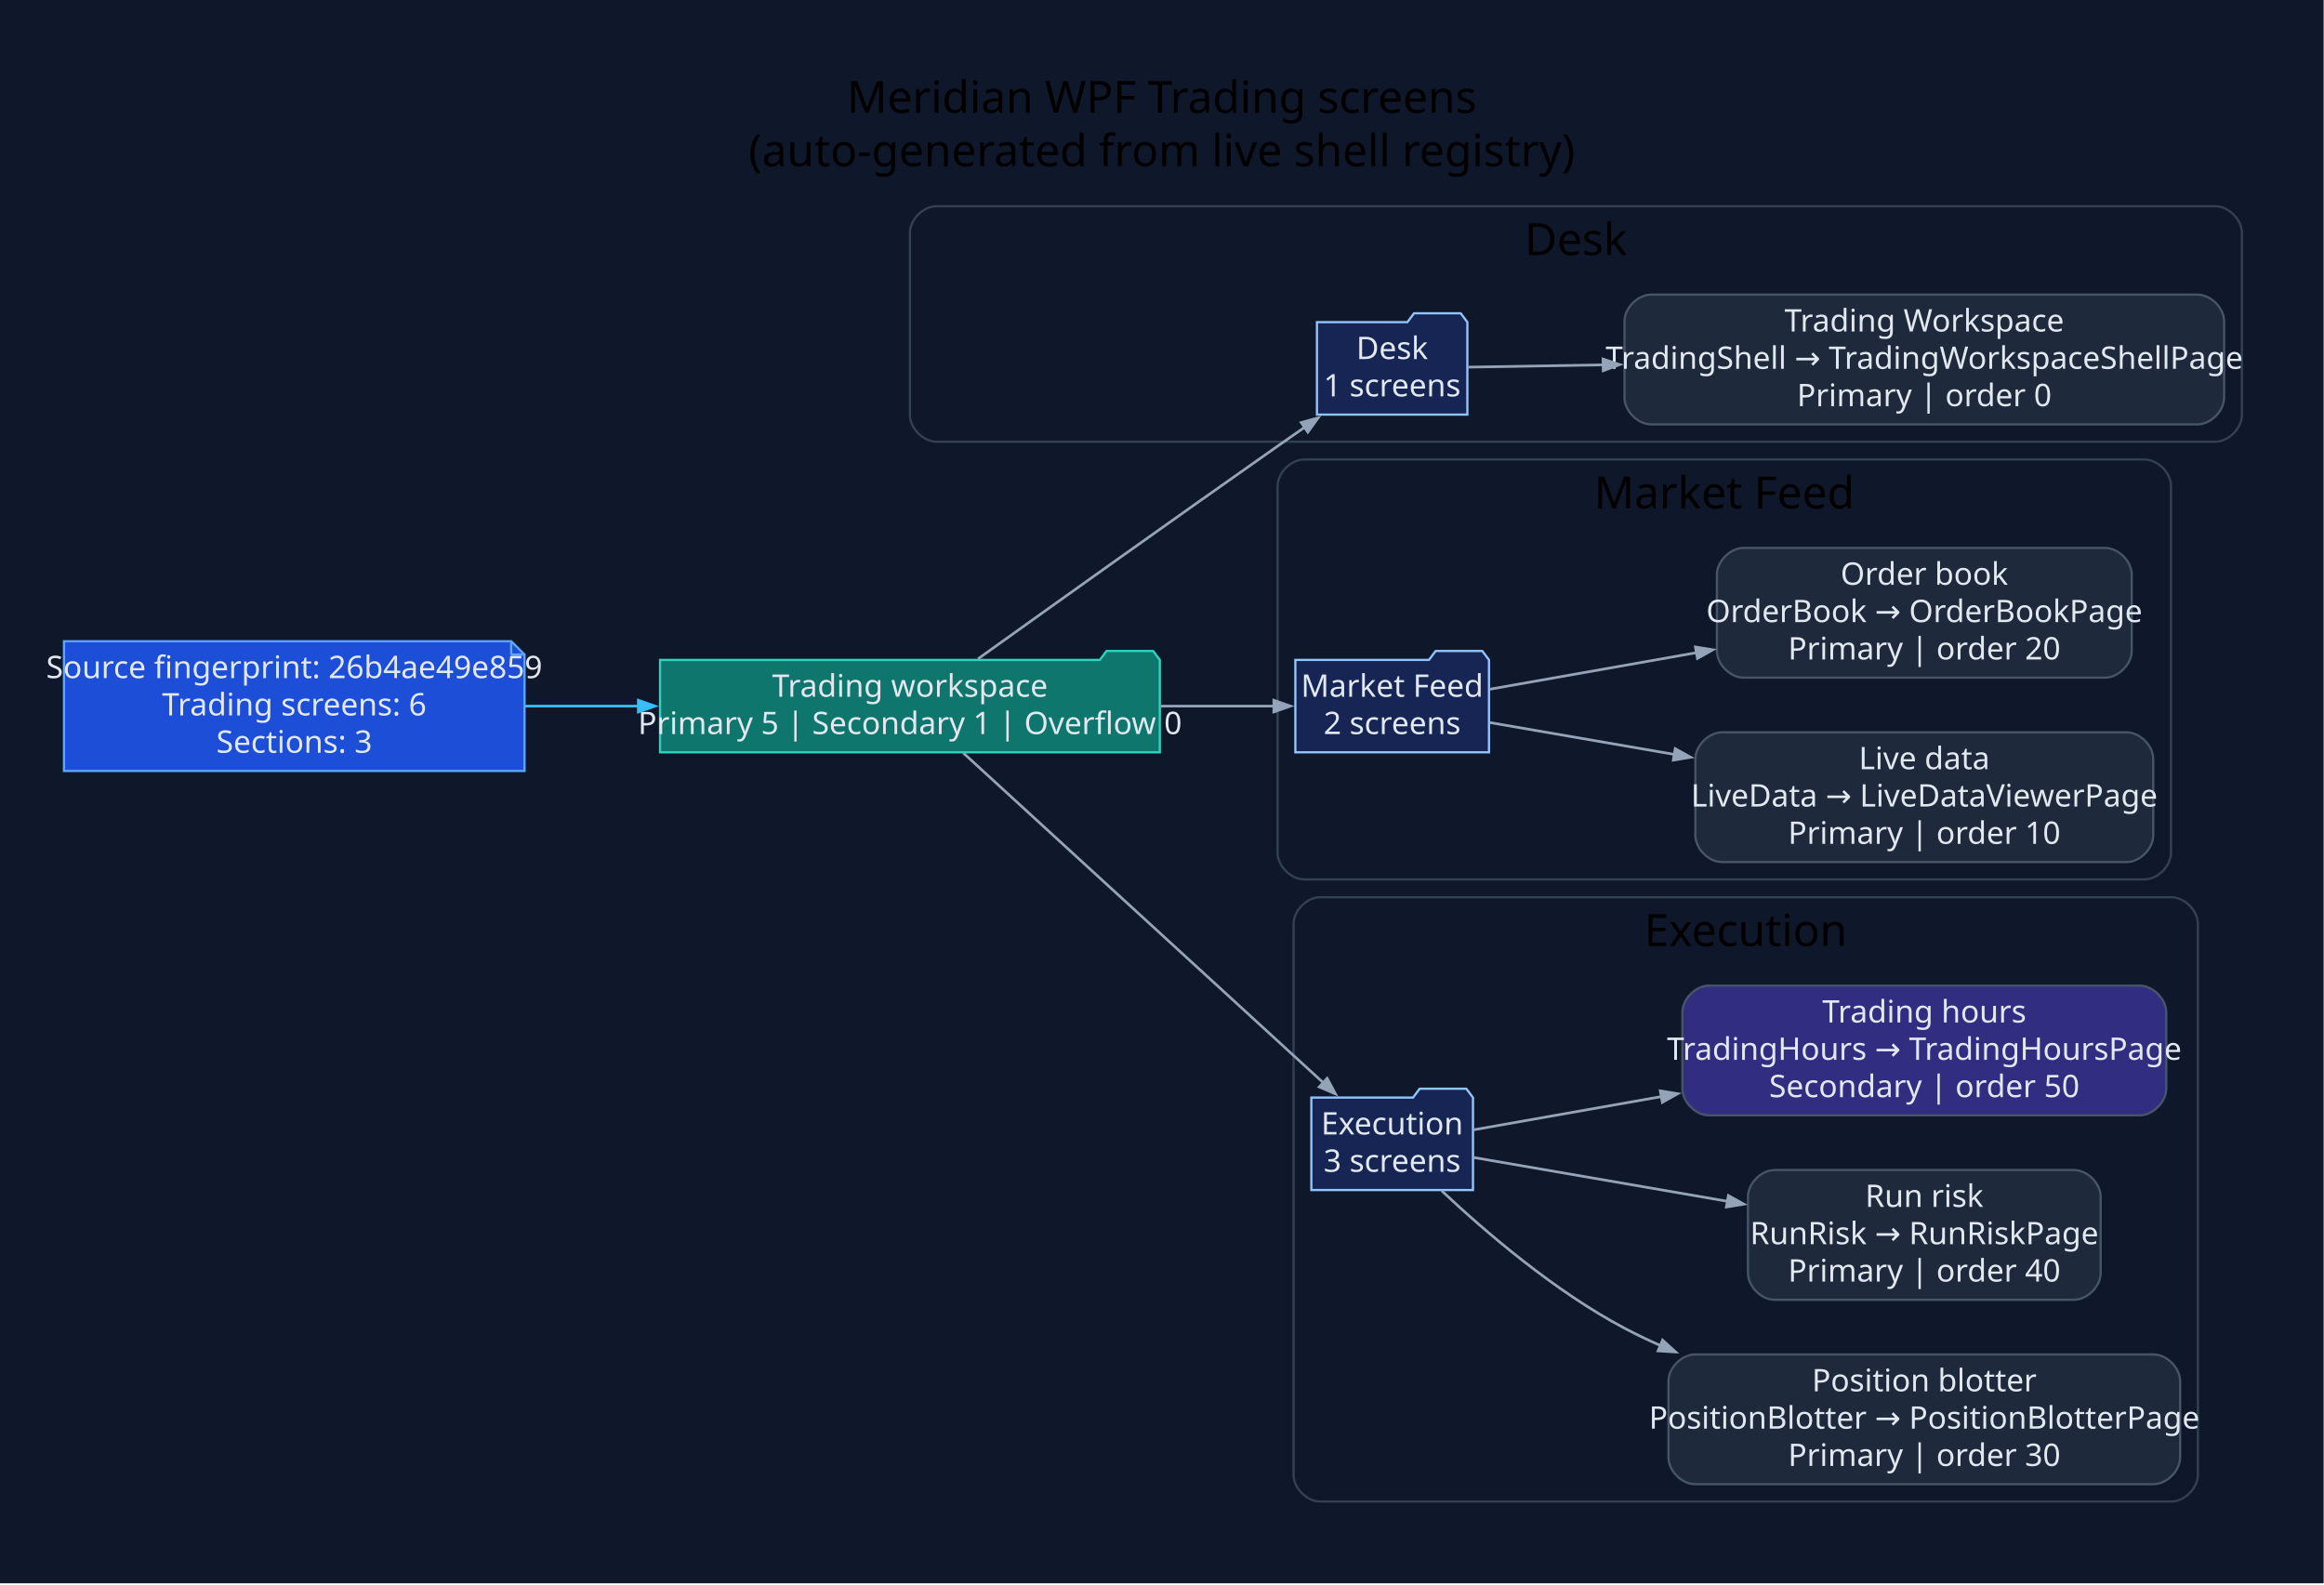
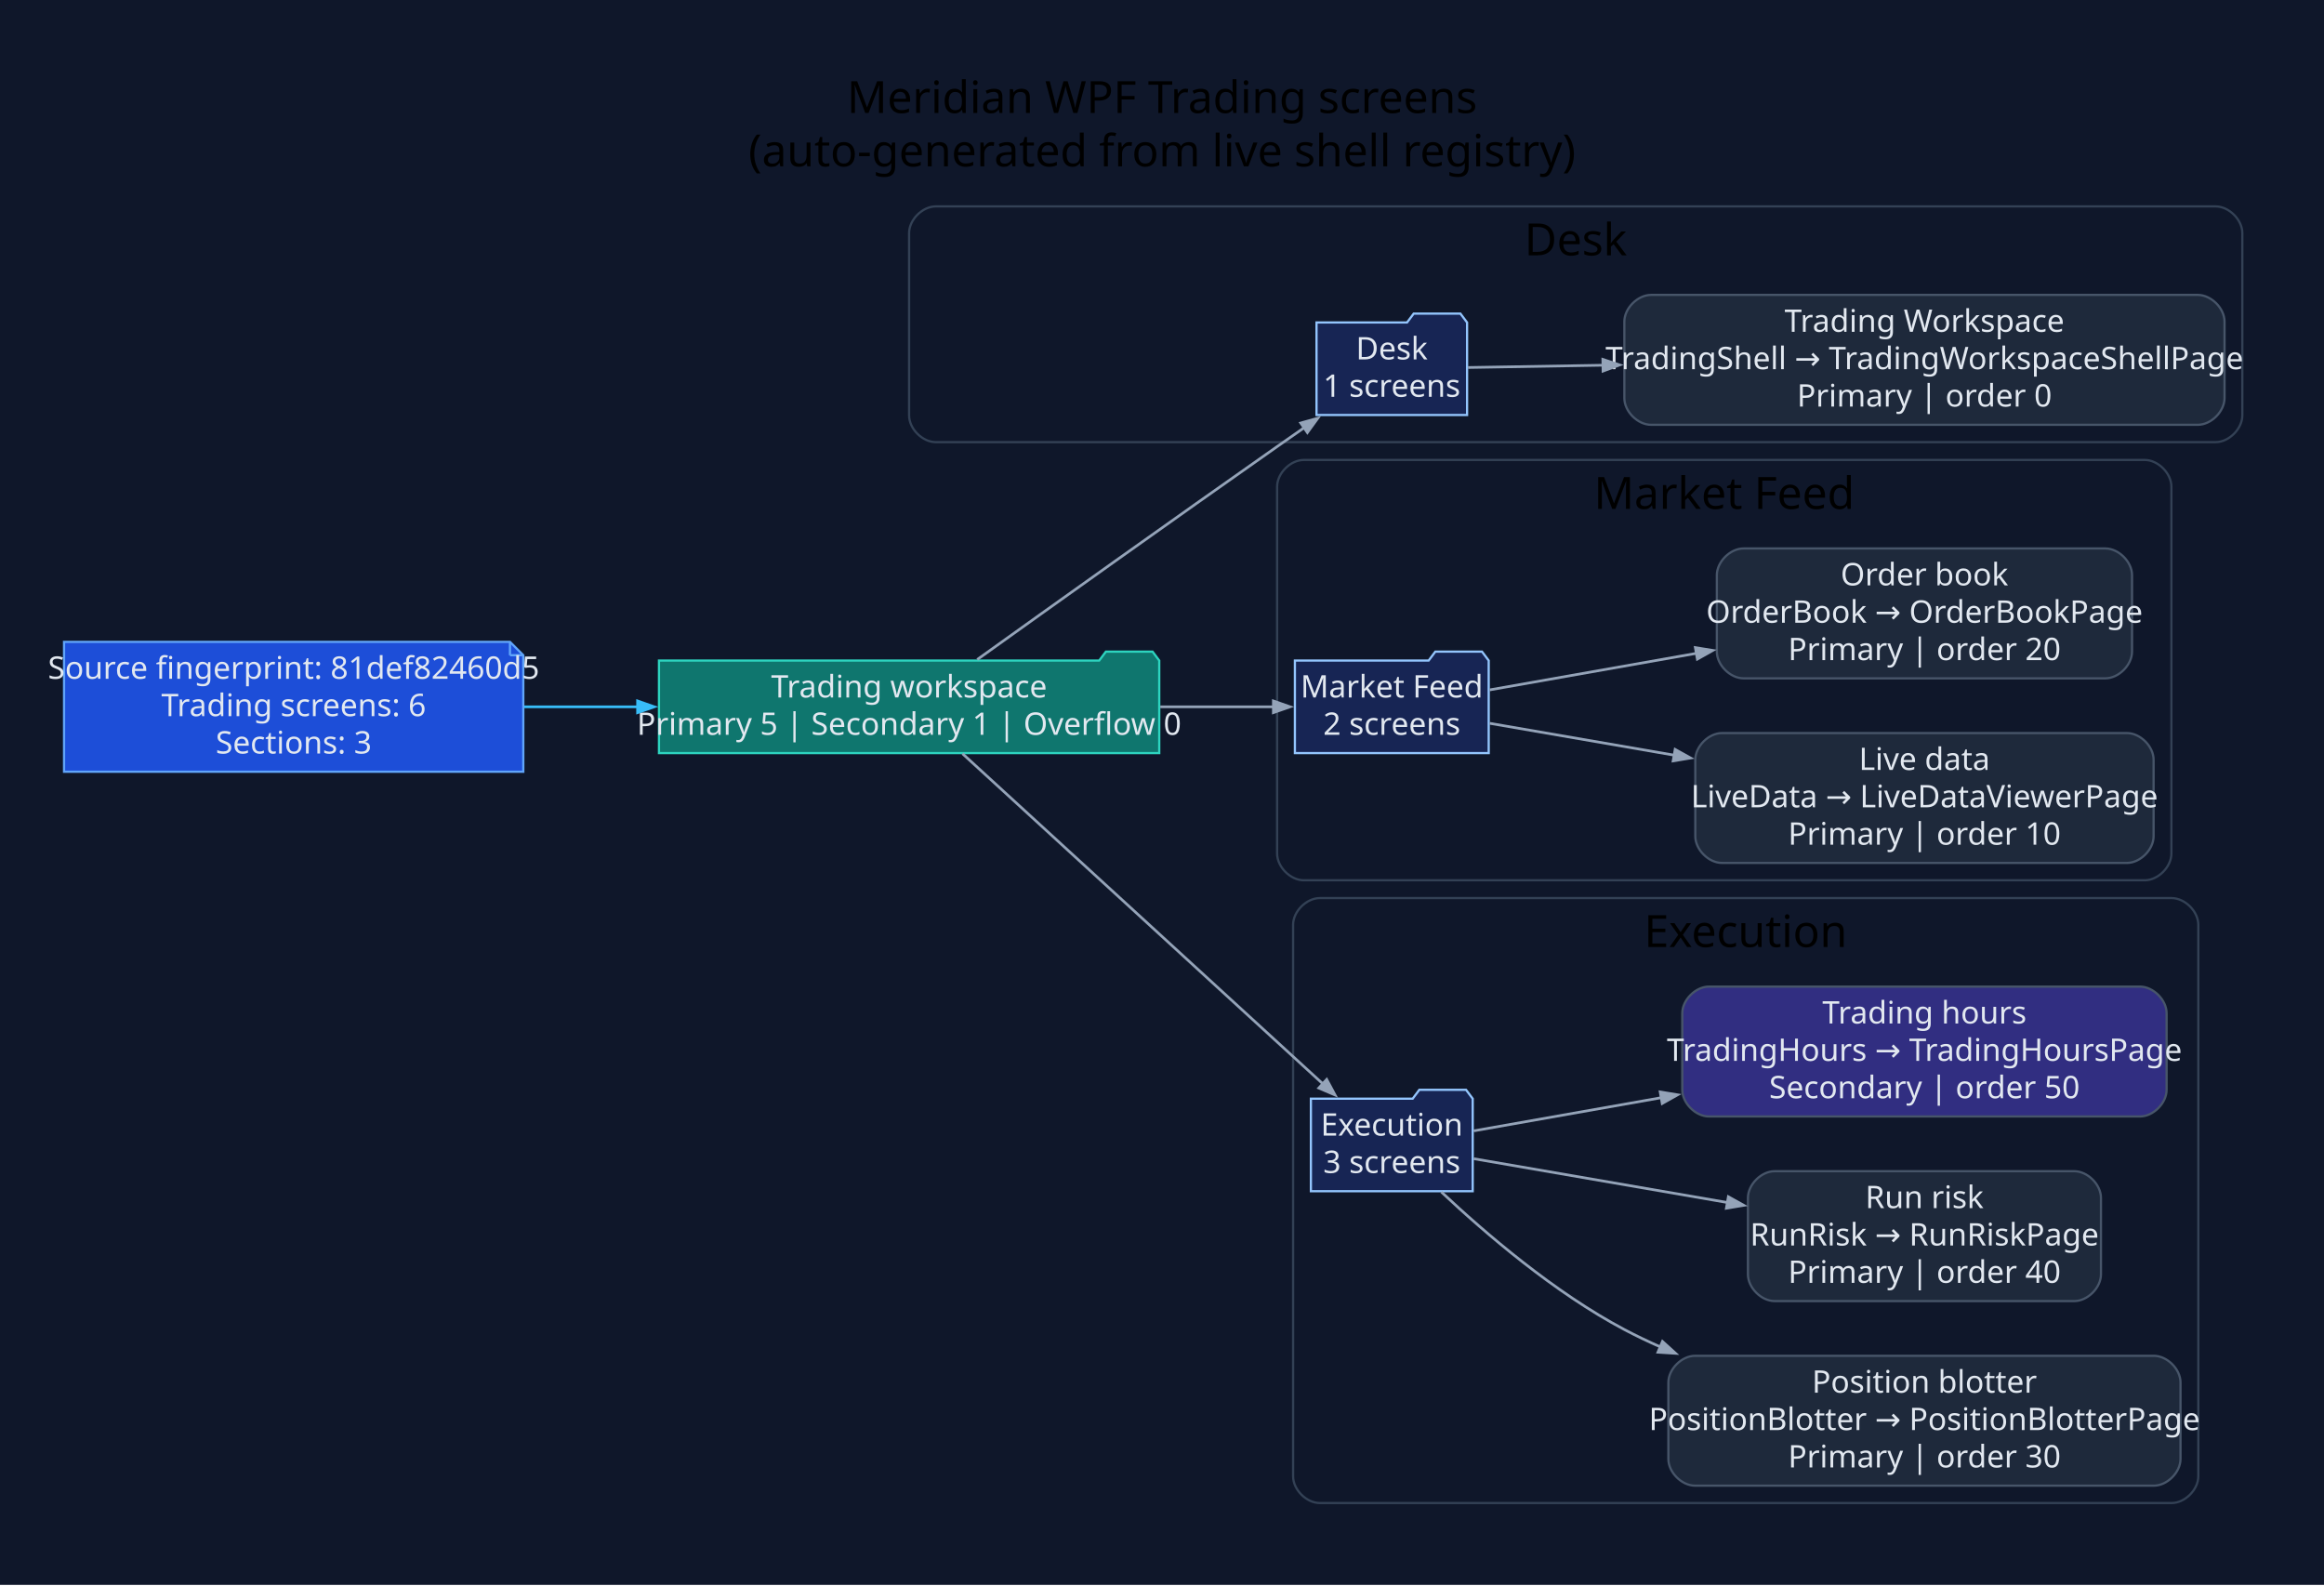
- <svg xmlns="http://www.w3.org/2000/svg" width="1046pt" height="713pt" viewBox="0.00 0.00 1046.00 713.00">
+ <svg xmlns="http://www.w3.org/2000/svg" width="1045pt" height="713pt" viewBox="0.00 0.00 1045.00 713.00">
  <g id="graph0" class="graph" transform="scale(1 1) rotate(0) translate(28.8 683.8)">
-     <polygon fill="#0f172a" stroke="none" points="-28.8,28.8 -28.8,-683.8 1017.04,-683.8 1017.04,28.8 -28.8,28.8" />
-     <text xml:space="preserve" text-anchor="middle" x="494.12" y="-633" font-family="Segoe UI" font-size="20.00">Meridian WPF Trading screens</text>
-     <text xml:space="preserve" text-anchor="middle" x="494.12" y="-609" font-family="Segoe UI" font-size="20.00">(auto-generated from live shell registry)</text>
+     <polygon fill="#0f172a" stroke="none" points="-28.8,28.8 -28.8,-683.8 1016.27,-683.8 1016.27,28.8 -28.8,28.8" />
+     <text xml:space="preserve" text-anchor="middle" x="493.74" y="-633" font-family="Segoe UI" font-size="20.00">Meridian WPF Trading screens</text>
+     <text xml:space="preserve" text-anchor="middle" x="493.74" y="-609" font-family="Segoe UI" font-size="20.00">(auto-generated from live shell registry)</text>
    <g id="clust1" class="cluster">
-       <path fill="#0f172a" stroke="#334155" d="M392.75,-485C392.75,-485 968.24,-485 968.24,-485 974.24,-485 980.24,-491 980.24,-497 980.24,-497 980.24,-579 980.24,-579 980.24,-585 974.24,-591 968.24,-591 968.24,-591 392.75,-591 392.75,-591 386.75,-591 380.75,-585 380.75,-579 380.75,-579 380.75,-497 380.75,-497 380.75,-491 386.75,-485 392.75,-485" />
-       <text xml:space="preserve" text-anchor="middle" x="680.49" y="-569" font-family="Segoe UI" font-size="20.00">Desk</text>
+       <path fill="#0f172a" stroke="#334155" d="M391.98,-485C391.98,-485 967.47,-485 967.47,-485 973.47,-485 979.47,-491 979.47,-497 979.47,-497 979.47,-579 979.47,-579 979.47,-585 973.47,-591 967.47,-591 967.47,-591 391.98,-591 391.98,-591 385.98,-591 379.98,-585 379.98,-579 379.98,-579 379.98,-497 379.98,-497 379.98,-491 385.98,-485 391.98,-485" />
+       <text xml:space="preserve" text-anchor="middle" x="679.73" y="-569" font-family="Segoe UI" font-size="20.00">Desk</text>
    </g>
    <g id="clust2" class="cluster">
-       <path fill="#0f172a" stroke="#334155" d="M558.22,-288C558.22,-288 936.34,-288 936.34,-288 942.34,-288 948.34,-294 948.34,-300 948.34,-300 948.34,-465 948.34,-465 948.34,-471 942.34,-477 936.34,-477 936.34,-477 558.22,-477 558.22,-477 552.22,-477 546.22,-471 546.22,-465 546.22,-465 546.22,-300 546.22,-300 546.22,-294 552.22,-288 558.22,-288" />
-       <text xml:space="preserve" text-anchor="middle" x="747.28" y="-455" font-family="Segoe UI" font-size="20.00">Market Feed</text>
+       <path fill="#0f172a" stroke="#334155" d="M557.46,-288C557.46,-288 935.58,-288 935.58,-288 941.58,-288 947.58,-294 947.58,-300 947.58,-300 947.58,-465 947.58,-465 947.58,-471 941.58,-477 935.58,-477 935.58,-477 557.46,-477 557.46,-477 551.46,-477 545.46,-471 545.46,-465 545.46,-465 545.46,-300 545.46,-300 545.46,-294 551.46,-288 557.46,-288" />
+       <text xml:space="preserve" text-anchor="middle" x="746.52" y="-455" font-family="Segoe UI" font-size="20.00">Market Feed</text>
    </g>
    <g id="clust3" class="cluster">
-       <path fill="#0f172a" stroke="#334155" d="M565.42,-8C565.42,-8 948.44,-8 948.44,-8 954.44,-8 960.44,-14 960.44,-20 960.44,-20 960.44,-268 960.44,-268 960.44,-274 954.44,-280 948.44,-280 948.44,-280 565.42,-280 565.42,-280 559.42,-280 553.42,-274 553.42,-268 553.42,-268 553.42,-20 553.42,-20 553.42,-14 559.42,-8 565.42,-8" />
-       <text xml:space="preserve" text-anchor="middle" x="756.93" y="-258" font-family="Segoe UI" font-size="20.00">Execution</text>
+       <path fill="#0f172a" stroke="#334155" d="M564.65,-8C564.65,-8 947.68,-8 947.68,-8 953.68,-8 959.68,-14 959.68,-20 959.68,-20 959.68,-268 959.68,-268 959.68,-274 953.68,-280 947.68,-280 947.68,-280 564.65,-280 564.65,-280 558.65,-280 552.65,-274 552.65,-268 552.65,-268 552.65,-20 552.65,-20 552.65,-14 558.65,-8 564.65,-8" />
+       <text xml:space="preserve" text-anchor="middle" x="756.16" y="-258" font-family="Segoe UI" font-size="20.00">Execution</text>
    </g>
    <g id="node1" class="node">
-       <polygon fill="#1d4ed8" stroke="#60a5fa" points="201.28,-395.2 0,-395.2 0,-336.8 207.28,-336.8 207.28,-389.2 201.28,-395.2" />
-       <polyline fill="none" stroke="#60a5fa" points="201.28,-395.2 201.28,-389.2" />
-       <polyline fill="none" stroke="#60a5fa" points="207.28,-389.2 201.28,-389.2" />
-       <text xml:space="preserve" text-anchor="middle" x="103.64" y="-378.6" font-family="Segoe UI" font-size="14.00" fill="#e2e8f0">Source fingerprint: 26b4ae49e859</text>
-       <text xml:space="preserve" text-anchor="middle" x="103.64" y="-361.8" font-family="Segoe UI" font-size="14.00" fill="#e2e8f0">Trading screens: 6</text>
-       <text xml:space="preserve" text-anchor="middle" x="103.64" y="-345" font-family="Segoe UI" font-size="14.00" fill="#e2e8f0">Sections: 3</text>
+       <polygon fill="#1d4ed8" stroke="#60a5fa" points="200.51,-395.2 0,-395.2 0,-336.8 206.51,-336.8 206.51,-389.2 200.51,-395.2" />
+       <polyline fill="none" stroke="#60a5fa" points="200.51,-395.2 200.51,-389.2" />
+       <polyline fill="none" stroke="#60a5fa" points="206.51,-389.2 200.51,-389.2" />
+       <text xml:space="preserve" text-anchor="middle" x="103.26" y="-378.6" font-family="Segoe UI" font-size="14.00" fill="#e2e8f0">Source fingerprint: 81def82460d5</text>
+       <text xml:space="preserve" text-anchor="middle" x="103.26" y="-361.8" font-family="Segoe UI" font-size="14.00" fill="#e2e8f0">Trading screens: 6</text>
+       <text xml:space="preserve" text-anchor="middle" x="103.26" y="-345" font-family="Segoe UI" font-size="14.00" fill="#e2e8f0">Sections: 3</text>
    </g>
    <g id="node2" class="node">
-       <polygon fill="#0f766e" stroke="#2dd4bf" points="493.22,-386.8 490.22,-390.8 469.22,-390.8 466.22,-386.8 268.28,-386.8 268.28,-345.2 493.22,-345.2 493.22,-386.8" />
-       <text xml:space="preserve" text-anchor="middle" x="380.75" y="-370.2" font-family="Segoe UI" font-size="14.00" fill="#e2e8f0">Trading workspace</text>
-       <text xml:space="preserve" text-anchor="middle" x="380.75" y="-353.4" font-family="Segoe UI" font-size="14.00" fill="#e2e8f0">Primary 5 | Secondary 1 | Overflow 0</text>
+       <polygon fill="#0f766e" stroke="#2dd4bf" points="492.46,-386.8 489.46,-390.8 468.46,-390.8 465.46,-386.8 267.51,-386.8 267.51,-345.2 492.46,-345.2 492.46,-386.8" />
+       <text xml:space="preserve" text-anchor="middle" x="379.98" y="-370.2" font-family="Segoe UI" font-size="14.00" fill="#e2e8f0">Trading workspace</text>
+       <text xml:space="preserve" text-anchor="middle" x="379.98" y="-353.4" font-family="Segoe UI" font-size="14.00" fill="#e2e8f0">Primary 5 | Secondary 1 | Overflow 0</text>
    </g>
    <g id="edge1" class="edge">
-       <path fill="none" stroke="#38bdf8" stroke-width="1.2" d="M207.47,-366C224.24,-366 241.74,-366 258.89,-366" />
-       <polygon fill="#38bdf8" stroke="#38bdf8" stroke-width="1.2" points="258.5,-368.63 266,-366 258.5,-363.38 258.5,-368.63" />
+       <path fill="none" stroke="#38bdf8" stroke-width="1.2" d="M206.94,-366C223.69,-366 241.16,-366 258.29,-366" />
+       <polygon fill="#38bdf8" stroke="#38bdf8" stroke-width="1.2" points="257.89,-368.63 265.39,-366 257.89,-363.38 257.89,-368.63" />
    </g>
    <g id="node3" class="node">
-       <polygon fill="#172554" stroke="#93c5fd" points="631.64,-538.8 628.64,-542.8 607.64,-542.8 604.64,-538.8 563.94,-538.8 563.94,-497.2 631.64,-497.2 631.64,-538.8" />
-       <text xml:space="preserve" text-anchor="middle" x="597.79" y="-522.2" font-family="Segoe UI" font-size="14.00" fill="#e2e8f0">Desk</text>
-       <text xml:space="preserve" text-anchor="middle" x="597.79" y="-505.4" font-family="Segoe UI" font-size="14.00" fill="#e2e8f0">1 screens</text>
+       <polygon fill="#172554" stroke="#93c5fd" points="630.88,-538.8 627.88,-542.8 606.88,-542.8 603.88,-538.8 563.18,-538.8 563.18,-497.2 630.88,-497.2 630.88,-538.8" />
+       <text xml:space="preserve" text-anchor="middle" x="597.03" y="-522.2" font-family="Segoe UI" font-size="14.00" fill="#e2e8f0">Desk</text>
+       <text xml:space="preserve" text-anchor="middle" x="597.03" y="-505.4" font-family="Segoe UI" font-size="14.00" fill="#e2e8f0">1 screens</text>
    </g>
    <g id="edge2" class="edge">
-       <path fill="none" stroke="#94a3b8" stroke-width="1.2" d="M411.38,-387.25C444.25,-410.78 498.89,-449.79 546.22,-483 550.21,-485.8 554.38,-488.71 558.55,-491.61" />
-       <polygon fill="#94a3b8" stroke="#94a3b8" stroke-width="1.2" points="556.85,-493.62 564.5,-495.74 559.84,-489.31 556.85,-493.62" />
+       <path fill="none" stroke="#94a3b8" stroke-width="1.2" d="M410.62,-387.25C443.48,-410.78 498.13,-449.79 545.46,-483 549.45,-485.8 553.62,-488.71 557.78,-491.61" />
+       <polygon fill="#94a3b8" stroke="#94a3b8" stroke-width="1.2" points="556.08,-493.62 563.74,-495.74 559.07,-489.31 556.08,-493.62" />
    </g>
    <g id="node5" class="node">
-       <polygon fill="#172554" stroke="#93c5fd" points="641.37,-386.8 638.37,-390.8 617.37,-390.8 614.37,-386.8 554.22,-386.8 554.22,-345.2 641.37,-345.2 641.37,-386.8" />
-       <text xml:space="preserve" text-anchor="middle" x="597.79" y="-370.2" font-family="Segoe UI" font-size="14.00" fill="#e2e8f0">Market Feed</text>
-       <text xml:space="preserve" text-anchor="middle" x="597.79" y="-353.4" font-family="Segoe UI" font-size="14.00" fill="#e2e8f0">2 screens</text>
+       <polygon fill="#172554" stroke="#93c5fd" points="640.6,-386.8 637.6,-390.8 616.6,-390.8 613.6,-386.8 553.46,-386.8 553.46,-345.2 640.6,-345.2 640.6,-386.8" />
+       <text xml:space="preserve" text-anchor="middle" x="597.03" y="-370.2" font-family="Segoe UI" font-size="14.00" fill="#e2e8f0">Market Feed</text>
+       <text xml:space="preserve" text-anchor="middle" x="597.03" y="-353.4" font-family="Segoe UI" font-size="14.00" fill="#e2e8f0">2 screens</text>
    </g>
    <g id="edge4" class="edge">
-       <path fill="none" stroke="#94a3b8" stroke-width="1.2" d="M493.68,-366C511.6,-366 529.35,-366 544.94,-366" />
-       <polygon fill="#94a3b8" stroke="#94a3b8" stroke-width="1.2" points="544.54,-368.63 552.04,-366 544.54,-363.38 544.54,-368.63" />
+       <path fill="none" stroke="#94a3b8" stroke-width="1.2" d="M492.92,-366C510.83,-366 528.58,-366 544.18,-366" />
+       <polygon fill="#94a3b8" stroke="#94a3b8" stroke-width="1.2" points="543.78,-368.63 551.28,-366 543.78,-363.38 543.78,-368.63" />
    </g>
    <g id="node8" class="node">
-       <polygon fill="#172554" stroke="#93c5fd" points="634.17,-189.8 631.17,-193.8 610.17,-193.8 607.17,-189.8 561.42,-189.8 561.42,-148.2 634.17,-148.2 634.17,-189.8" />
-       <text xml:space="preserve" text-anchor="middle" x="597.79" y="-173.2" font-family="Segoe UI" font-size="14.00" fill="#e2e8f0">Execution</text>
-       <text xml:space="preserve" text-anchor="middle" x="597.79" y="-156.4" font-family="Segoe UI" font-size="14.00" fill="#e2e8f0">3 screens</text>
+       <polygon fill="#172554" stroke="#93c5fd" points="633.41,-189.8 630.41,-193.8 609.41,-193.8 606.41,-189.8 560.65,-189.8 560.65,-148.2 633.41,-148.2 633.41,-189.8" />
+       <text xml:space="preserve" text-anchor="middle" x="597.03" y="-173.2" font-family="Segoe UI" font-size="14.00" fill="#e2e8f0">Execution</text>
+       <text xml:space="preserve" text-anchor="middle" x="597.03" y="-156.4" font-family="Segoe UI" font-size="14.00" fill="#e2e8f0">3 screens</text>
    </g>
    <g id="edge7" class="edge">
-       <path fill="none" stroke="#94a3b8" stroke-width="1.2" d="M404.76,-344.92C443.95,-309.02 523.59,-236.06 566.98,-196.31" />
-       <polygon fill="#94a3b8" stroke="#94a3b8" stroke-width="1.2" points="568.53,-198.46 572.28,-191.46 564.98,-194.59 568.53,-198.46" />
+       <path fill="none" stroke="#94a3b8" stroke-width="1.2" d="M404,-344.92C443.18,-309.02 522.82,-236.06 566.21,-196.31" />
+       <polygon fill="#94a3b8" stroke="#94a3b8" stroke-width="1.2" points="567.76,-198.46 571.52,-191.46 564.21,-194.59 567.76,-198.46" />
    </g>
    <g id="node4" class="node">
-       <path fill="#1e293b" stroke="#475569" d="M960.24,-551.2C960.24,-551.2 714.37,-551.2 714.37,-551.2 708.37,-551.2 702.37,-545.2 702.37,-539.2 702.37,-539.2 702.37,-504.8 702.37,-504.8 702.37,-498.8 708.37,-492.8 714.37,-492.8 714.37,-492.8 960.24,-492.8 960.24,-492.8 966.24,-492.8 972.24,-498.8 972.24,-504.8 972.24,-504.8 972.24,-539.2 972.24,-539.2 972.24,-545.2 966.24,-551.2 960.24,-551.2" />
-       <text xml:space="preserve" text-anchor="middle" x="837.3" y="-534.6" font-family="Segoe UI" font-size="14.00" fill="#e2e8f0">Trading Workspace</text>
-       <text xml:space="preserve" text-anchor="middle" x="837.3" y="-517.8" font-family="Segoe UI" font-size="14.00" fill="#e2e8f0">TradingShell → TradingWorkspaceShellPage</text>
-       <text xml:space="preserve" text-anchor="middle" x="837.3" y="-501" font-family="Segoe UI" font-size="14.00" fill="#e2e8f0">Primary | order 0</text>
+       <path fill="#1e293b" stroke="#475569" d="M959.47,-551.2C959.47,-551.2 713.6,-551.2 713.6,-551.2 707.6,-551.2 701.6,-545.2 701.6,-539.2 701.6,-539.2 701.6,-504.8 701.6,-504.8 701.6,-498.8 707.6,-492.8 713.6,-492.8 713.6,-492.8 959.47,-492.8 959.47,-492.8 965.47,-492.8 971.47,-498.8 971.47,-504.8 971.47,-504.8 971.47,-539.2 971.47,-539.2 971.47,-545.2 965.47,-551.2 959.47,-551.2" />
+       <text xml:space="preserve" text-anchor="middle" x="836.54" y="-534.6" font-family="Segoe UI" font-size="14.00" fill="#e2e8f0">Trading Workspace</text>
+       <text xml:space="preserve" text-anchor="middle" x="836.54" y="-517.8" font-family="Segoe UI" font-size="14.00" fill="#e2e8f0">TradingShell → TradingWorkspaceShellPage</text>
+       <text xml:space="preserve" text-anchor="middle" x="836.54" y="-501" font-family="Segoe UI" font-size="14.00" fill="#e2e8f0">Primary | order 0</text>
    </g>
    <g id="edge3" class="edge">
-       <path fill="none" stroke="#94a3b8" stroke-width="1.2" d="M632.07,-518.56C648.75,-518.84 670.22,-519.2 692.94,-519.59" />
-       <polygon fill="#94a3b8" stroke="#94a3b8" stroke-width="1.2" points="692.69,-522.21 700.23,-519.71 692.78,-516.96 692.69,-522.21" />
+       <path fill="none" stroke="#94a3b8" stroke-width="1.2" d="M631.3,-518.56C647.98,-518.84 669.45,-519.2 692.18,-519.59" />
+       <polygon fill="#94a3b8" stroke="#94a3b8" stroke-width="1.2" points="691.92,-522.21 699.47,-519.71 692.01,-516.96 691.92,-522.21" />
    </g>
    <g id="node6" class="node">
-       <path fill="#1e293b" stroke="#475569" d="M928.34,-354.2C928.34,-354.2 746.26,-354.2 746.26,-354.2 740.26,-354.2 734.26,-348.2 734.26,-342.2 734.26,-342.2 734.26,-307.8 734.26,-307.8 734.26,-301.8 740.26,-295.8 746.26,-295.8 746.26,-295.8 928.34,-295.8 928.34,-295.8 934.34,-295.8 940.34,-301.8 940.34,-307.8 940.34,-307.8 940.34,-342.2 940.34,-342.2 940.34,-348.2 934.34,-354.2 928.34,-354.2" />
-       <text xml:space="preserve" text-anchor="middle" x="837.3" y="-337.6" font-family="Segoe UI" font-size="14.00" fill="#e2e8f0">Live data</text>
-       <text xml:space="preserve" text-anchor="middle" x="837.3" y="-320.8" font-family="Segoe UI" font-size="14.00" fill="#e2e8f0">LiveData → LiveDataViewerPage</text>
-       <text xml:space="preserve" text-anchor="middle" x="837.3" y="-304" font-family="Segoe UI" font-size="14.00" fill="#e2e8f0">Primary | order 10</text>
+       <path fill="#1e293b" stroke="#475569" d="M927.58,-354.2C927.58,-354.2 745.5,-354.2 745.5,-354.2 739.5,-354.2 733.5,-348.2 733.5,-342.2 733.5,-342.2 733.5,-307.8 733.5,-307.8 733.5,-301.8 739.5,-295.8 745.5,-295.8 745.5,-295.8 927.58,-295.8 927.58,-295.8 933.58,-295.8 939.58,-301.8 939.58,-307.8 939.58,-307.8 939.58,-342.2 939.58,-342.2 939.58,-348.2 933.58,-354.2 927.58,-354.2" />
+       <text xml:space="preserve" text-anchor="middle" x="836.54" y="-337.6" font-family="Segoe UI" font-size="14.00" fill="#e2e8f0">Live data</text>
+       <text xml:space="preserve" text-anchor="middle" x="836.54" y="-320.8" font-family="Segoe UI" font-size="14.00" fill="#e2e8f0">LiveData → LiveDataViewerPage</text>
+       <text xml:space="preserve" text-anchor="middle" x="836.54" y="-304" font-family="Segoe UI" font-size="14.00" fill="#e2e8f0">Primary | order 10</text>
    </g>
    <g id="edge5" class="edge">
-       <path fill="none" stroke="#94a3b8" stroke-width="1.2" d="M641.81,-358.58C665.19,-354.54 695.29,-349.34 724.8,-344.25" />
-       <polygon fill="#94a3b8" stroke="#94a3b8" stroke-width="1.2" points="725.19,-346.84 732.14,-342.98 724.3,-341.67 725.19,-346.84" />
+       <path fill="none" stroke="#94a3b8" stroke-width="1.2" d="M641.04,-358.58C664.42,-354.54 694.52,-349.34 724.03,-344.25" />
+       <polygon fill="#94a3b8" stroke="#94a3b8" stroke-width="1.2" points="724.43,-346.84 731.37,-342.98 723.53,-341.67 724.43,-346.84" />
    </g>
    <g id="node7" class="node">
-       <path fill="#1e293b" stroke="#475569" d="M918.65,-437.2C918.65,-437.2 755.96,-437.2 755.96,-437.2 749.96,-437.2 743.96,-431.2 743.96,-425.2 743.96,-425.2 743.96,-390.8 743.96,-390.8 743.96,-384.8 749.96,-378.8 755.96,-378.8 755.96,-378.8 918.65,-378.8 918.65,-378.8 924.65,-378.8 930.65,-384.8 930.65,-390.8 930.65,-390.8 930.65,-425.2 930.65,-425.2 930.65,-431.2 924.65,-437.2 918.65,-437.2" />
-       <text xml:space="preserve" text-anchor="middle" x="837.3" y="-420.6" font-family="Segoe UI" font-size="14.00" fill="#e2e8f0">Order book</text>
-       <text xml:space="preserve" text-anchor="middle" x="837.3" y="-403.8" font-family="Segoe UI" font-size="14.00" fill="#e2e8f0">OrderBook → OrderBookPage</text>
-       <text xml:space="preserve" text-anchor="middle" x="837.3" y="-387" font-family="Segoe UI" font-size="14.00" fill="#e2e8f0">Primary | order 20</text>
+       <path fill="#1e293b" stroke="#475569" d="M917.88,-437.2C917.88,-437.2 755.19,-437.2 755.19,-437.2 749.19,-437.2 743.19,-431.2 743.19,-425.2 743.19,-425.2 743.19,-390.8 743.19,-390.8 743.19,-384.8 749.19,-378.8 755.19,-378.8 755.19,-378.8 917.88,-378.8 917.88,-378.8 923.88,-378.8 929.88,-384.8 929.88,-390.8 929.88,-390.8 929.88,-425.2 929.88,-425.2 929.88,-431.2 923.88,-437.2 917.88,-437.2" />
+       <text xml:space="preserve" text-anchor="middle" x="836.54" y="-420.6" font-family="Segoe UI" font-size="14.00" fill="#e2e8f0">Order book</text>
+       <text xml:space="preserve" text-anchor="middle" x="836.54" y="-403.8" font-family="Segoe UI" font-size="14.00" fill="#e2e8f0">OrderBook → OrderBookPage</text>
+       <text xml:space="preserve" text-anchor="middle" x="836.54" y="-387" font-family="Segoe UI" font-size="14.00" fill="#e2e8f0">Primary | order 20</text>
    </g>
    <g id="edge6" class="edge">
-       <path fill="none" stroke="#94a3b8" stroke-width="1.2" d="M641.81,-373.61C667.83,-378.21 702.19,-384.28 734.78,-390.05" />
-       <polygon fill="#94a3b8" stroke="#94a3b8" stroke-width="1.2" points="734.28,-392.62 742.12,-391.35 735.2,-387.46 734.28,-392.62" />
+       <path fill="none" stroke="#94a3b8" stroke-width="1.2" d="M641.04,-373.61C667.07,-378.21 701.42,-384.28 734.01,-390.05" />
+       <polygon fill="#94a3b8" stroke="#94a3b8" stroke-width="1.2" points="733.52,-392.62 741.36,-391.35 734.43,-387.46 733.52,-392.62" />
    </g>
    <g id="node9" class="node">
-       <path fill="#1e293b" stroke="#475569" d="M940.44,-74.2C940.44,-74.2 734.16,-74.2 734.16,-74.2 728.16,-74.2 722.16,-68.2 722.16,-62.2 722.16,-62.2 722.16,-27.8 722.16,-27.8 722.16,-21.8 728.16,-15.8 734.16,-15.8 734.16,-15.8 940.44,-15.8 940.44,-15.8 946.44,-15.8 952.44,-21.8 952.44,-27.8 952.44,-27.8 952.44,-62.2 952.44,-62.2 952.44,-68.2 946.44,-74.2 940.44,-74.2" />
-       <text xml:space="preserve" text-anchor="middle" x="837.3" y="-57.6" font-family="Segoe UI" font-size="14.00" fill="#e2e8f0">Position blotter</text>
-       <text xml:space="preserve" text-anchor="middle" x="837.3" y="-40.8" font-family="Segoe UI" font-size="14.00" fill="#e2e8f0">PositionBlotter → PositionBlotterPage</text>
-       <text xml:space="preserve" text-anchor="middle" x="837.3" y="-24" font-family="Segoe UI" font-size="14.00" fill="#e2e8f0">Primary | order 30</text>
+       <path fill="#1e293b" stroke="#475569" d="M939.68,-74.2C939.68,-74.2 733.39,-74.2 733.39,-74.2 727.39,-74.2 721.39,-68.2 721.39,-62.2 721.39,-62.2 721.39,-27.8 721.39,-27.8 721.39,-21.8 727.39,-15.8 733.39,-15.8 733.39,-15.8 939.68,-15.8 939.68,-15.8 945.68,-15.8 951.68,-21.8 951.68,-27.8 951.68,-27.8 951.68,-62.2 951.68,-62.2 951.68,-68.2 945.68,-74.2 939.68,-74.2" />
+       <text xml:space="preserve" text-anchor="middle" x="836.54" y="-57.6" font-family="Segoe UI" font-size="14.00" fill="#e2e8f0">Position blotter</text>
+       <text xml:space="preserve" text-anchor="middle" x="836.54" y="-40.8" font-family="Segoe UI" font-size="14.00" fill="#e2e8f0">PositionBlotter → PositionBlotterPage</text>
+       <text xml:space="preserve" text-anchor="middle" x="836.54" y="-24" font-family="Segoe UI" font-size="14.00" fill="#e2e8f0">Primary | order 30</text>
    </g>
    <g id="edge8" class="edge">
-       <path fill="none" stroke="#94a3b8" stroke-width="1.2" d="M620.08,-147.87C639.89,-129.25 670.99,-102.59 702.37,-86 707.64,-83.21 713.13,-80.58 718.75,-78.11" />
-       <polygon fill="#94a3b8" stroke="#94a3b8" stroke-width="1.2" points="719.51,-80.64 725.39,-75.3 717.46,-75.8 719.51,-80.64" />
+       <path fill="none" stroke="#94a3b8" stroke-width="1.2" d="M619.31,-147.87C639.12,-129.25 670.23,-102.59 701.6,-86 706.87,-83.21 712.36,-80.58 717.98,-78.11" />
+       <polygon fill="#94a3b8" stroke="#94a3b8" stroke-width="1.2" points="718.74,-80.64 724.63,-75.3 716.7,-75.8 718.74,-80.64" />
    </g>
    <g id="node10" class="node">
-       <path fill="#1e293b" stroke="#475569" d="M904.67,-157.2C904.67,-157.2 769.93,-157.2 769.93,-157.2 763.93,-157.2 757.93,-151.2 757.93,-145.2 757.93,-145.2 757.93,-110.8 757.93,-110.8 757.93,-104.8 763.93,-98.8 769.93,-98.8 769.93,-98.8 904.67,-98.8 904.67,-98.8 910.67,-98.8 916.67,-104.8 916.67,-110.8 916.67,-110.8 916.67,-145.2 916.67,-145.2 916.67,-151.2 910.67,-157.2 904.67,-157.2" />
-       <text xml:space="preserve" text-anchor="middle" x="837.3" y="-140.6" font-family="Segoe UI" font-size="14.00" fill="#e2e8f0">Run risk</text>
-       <text xml:space="preserve" text-anchor="middle" x="837.3" y="-123.8" font-family="Segoe UI" font-size="14.00" fill="#e2e8f0">RunRisk → RunRiskPage</text>
-       <text xml:space="preserve" text-anchor="middle" x="837.3" y="-107" font-family="Segoe UI" font-size="14.00" fill="#e2e8f0">Primary | order 40</text>
+       <path fill="#1e293b" stroke="#475569" d="M903.91,-157.2C903.91,-157.2 769.17,-157.2 769.17,-157.2 763.17,-157.2 757.17,-151.2 757.17,-145.2 757.17,-145.2 757.17,-110.8 757.17,-110.8 757.17,-104.8 763.17,-98.8 769.17,-98.8 769.17,-98.8 903.91,-98.8 903.91,-98.8 909.91,-98.8 915.91,-104.8 915.91,-110.8 915.91,-110.8 915.91,-145.2 915.91,-145.2 915.91,-151.2 909.91,-157.2 903.91,-157.2" />
+       <text xml:space="preserve" text-anchor="middle" x="836.54" y="-140.6" font-family="Segoe UI" font-size="14.00" fill="#e2e8f0">Run risk</text>
+       <text xml:space="preserve" text-anchor="middle" x="836.54" y="-123.8" font-family="Segoe UI" font-size="14.00" fill="#e2e8f0">RunRisk → RunRiskPage</text>
+       <text xml:space="preserve" text-anchor="middle" x="836.54" y="-107" font-family="Segoe UI" font-size="14.00" fill="#e2e8f0">Primary | order 40</text>
    </g>
    <g id="edge9" class="edge">
-       <path fill="none" stroke="#94a3b8" stroke-width="1.2" d="M634.61,-162.82C664.85,-157.6 709.42,-149.9 748.98,-143.07" />
-       <polygon fill="#94a3b8" stroke="#94a3b8" stroke-width="1.2" points="749.12,-145.71 756.07,-141.85 748.23,-140.54 749.12,-145.71" />
+       <path fill="none" stroke="#94a3b8" stroke-width="1.2" d="M633.84,-162.82C664.08,-157.6 708.65,-149.9 748.21,-143.07" />
+       <polygon fill="#94a3b8" stroke="#94a3b8" stroke-width="1.2" points="748.36,-145.71 755.3,-141.85 747.47,-140.54 748.36,-145.71" />
    </g>
    <g id="node11" class="node">
-       <path fill="#312e81" stroke="#475569" d="M934.2,-240.2C934.2,-240.2 740.41,-240.2 740.41,-240.2 734.41,-240.2 728.41,-234.2 728.41,-228.2 728.41,-228.2 728.41,-193.8 728.41,-193.8 728.41,-187.8 734.41,-181.8 740.41,-181.8 740.41,-181.8 934.2,-181.8 934.2,-181.8 940.2,-181.8 946.2,-187.8 946.2,-193.8 946.2,-193.8 946.2,-228.2 946.2,-228.2 946.2,-234.2 940.2,-240.2 934.2,-240.2" />
-       <text xml:space="preserve" text-anchor="middle" x="837.3" y="-223.6" font-family="Segoe UI" font-size="14.00" fill="#e2e8f0">Trading hours</text>
-       <text xml:space="preserve" text-anchor="middle" x="837.3" y="-206.8" font-family="Segoe UI" font-size="14.00" fill="#e2e8f0">TradingHours → TradingHoursPage</text>
-       <text xml:space="preserve" text-anchor="middle" x="837.3" y="-190" font-family="Segoe UI" font-size="14.00" fill="#e2e8f0">Secondary | order 50</text>
+       <path fill="#312e81" stroke="#475569" d="M933.43,-240.2C933.43,-240.2 739.64,-240.2 739.64,-240.2 733.64,-240.2 727.64,-234.2 727.64,-228.2 727.64,-228.2 727.64,-193.8 727.64,-193.8 727.64,-187.8 733.64,-181.8 739.64,-181.8 739.64,-181.8 933.43,-181.8 933.43,-181.8 939.43,-181.8 945.43,-187.8 945.43,-193.8 945.43,-193.8 945.43,-228.2 945.43,-228.2 945.43,-234.2 939.43,-240.2 933.43,-240.2" />
+       <text xml:space="preserve" text-anchor="middle" x="836.54" y="-223.6" font-family="Segoe UI" font-size="14.00" fill="#e2e8f0">Trading hours</text>
+       <text xml:space="preserve" text-anchor="middle" x="836.54" y="-206.8" font-family="Segoe UI" font-size="14.00" fill="#e2e8f0">TradingHours → TradingHoursPage</text>
+       <text xml:space="preserve" text-anchor="middle" x="836.54" y="-190" font-family="Segoe UI" font-size="14.00" fill="#e2e8f0">Secondary | order 50</text>
    </g>
    <g id="edge10" class="edge">
-       <path fill="none" stroke="#94a3b8" stroke-width="1.2" d="M634.61,-175.33C657.37,-179.36 688.26,-184.82 719.01,-190.26" />
-       <polygon fill="#94a3b8" stroke="#94a3b8" stroke-width="1.2" points="718.48,-192.83 726.32,-191.55 719.39,-187.66 718.48,-192.83" />
+       <path fill="none" stroke="#94a3b8" stroke-width="1.2" d="M633.84,-175.33C656.61,-179.36 687.49,-184.82 718.25,-190.26" />
+       <polygon fill="#94a3b8" stroke="#94a3b8" stroke-width="1.2" points="717.71,-192.83 725.55,-191.55 718.62,-187.66 717.71,-192.83" />
    </g>
  </g>
</svg>
